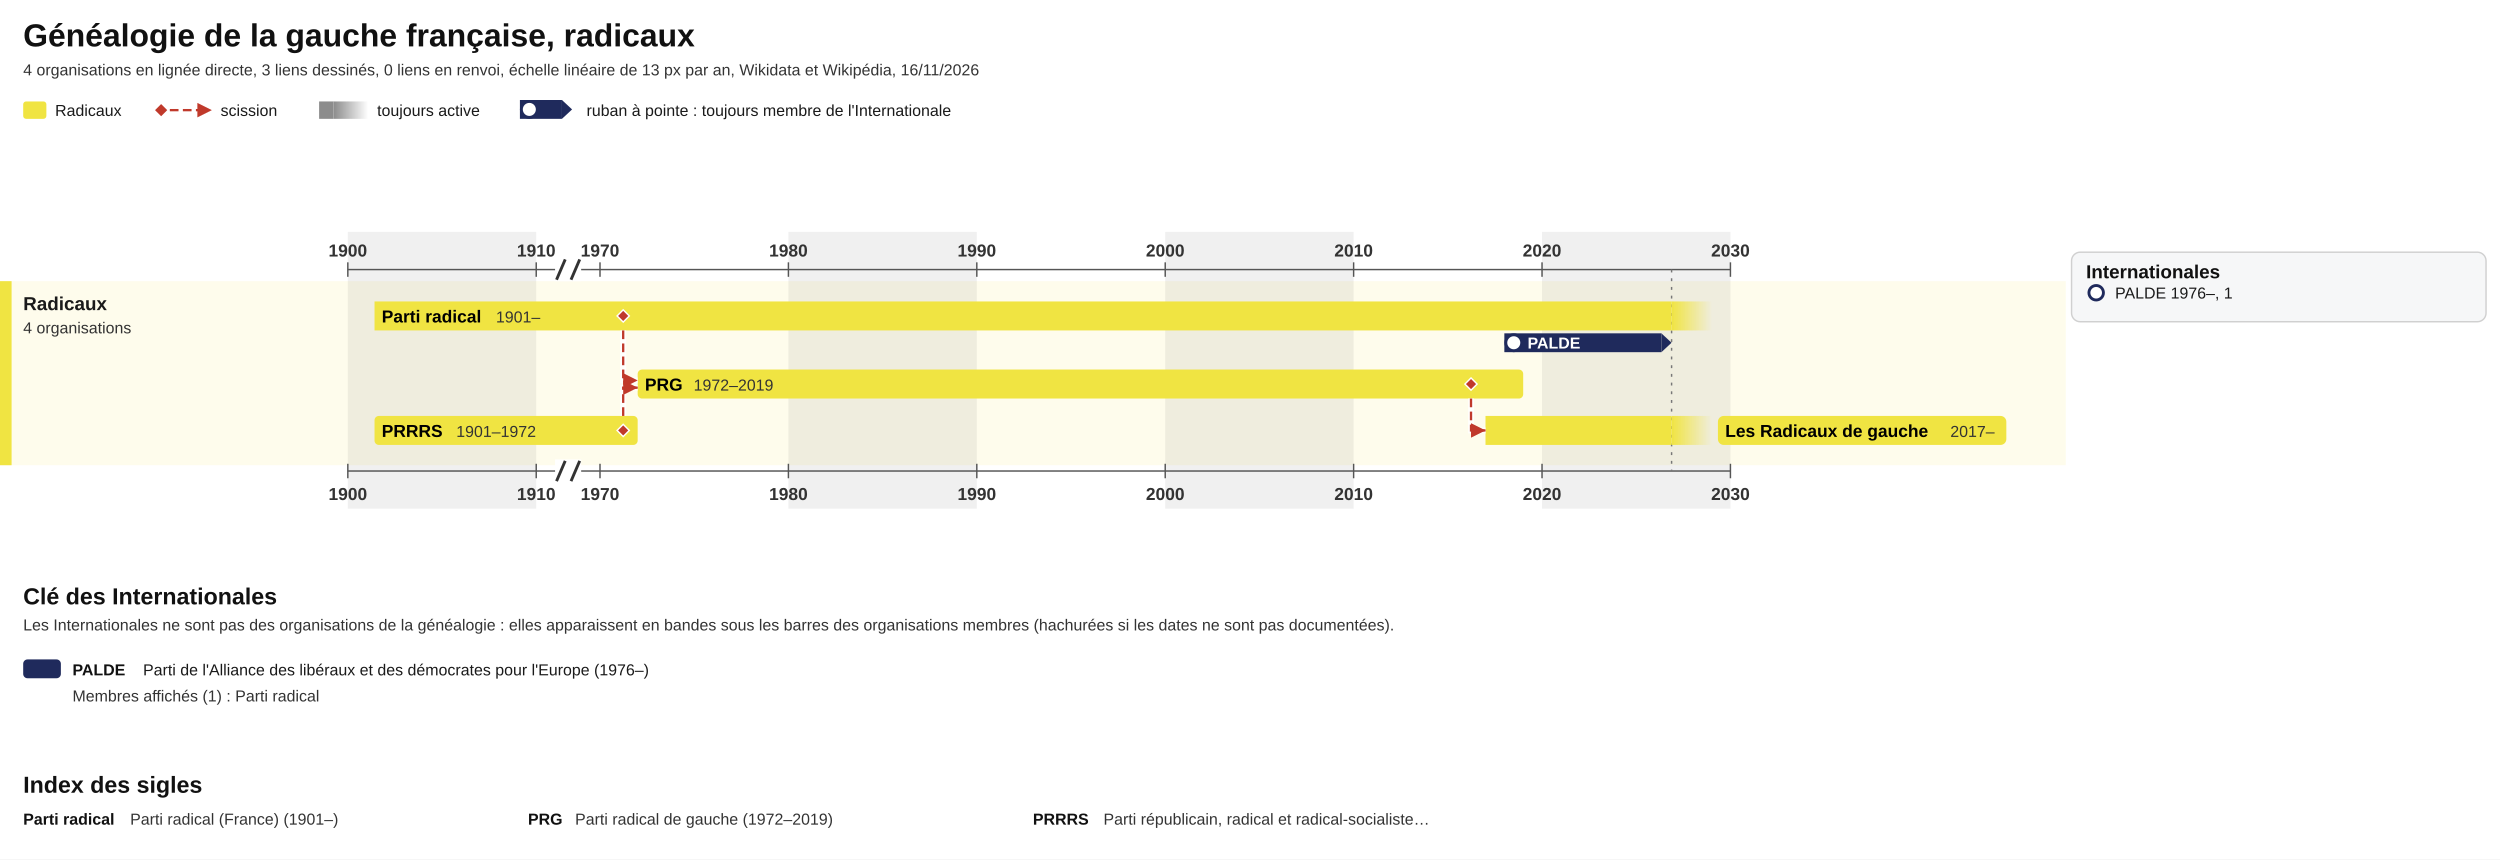
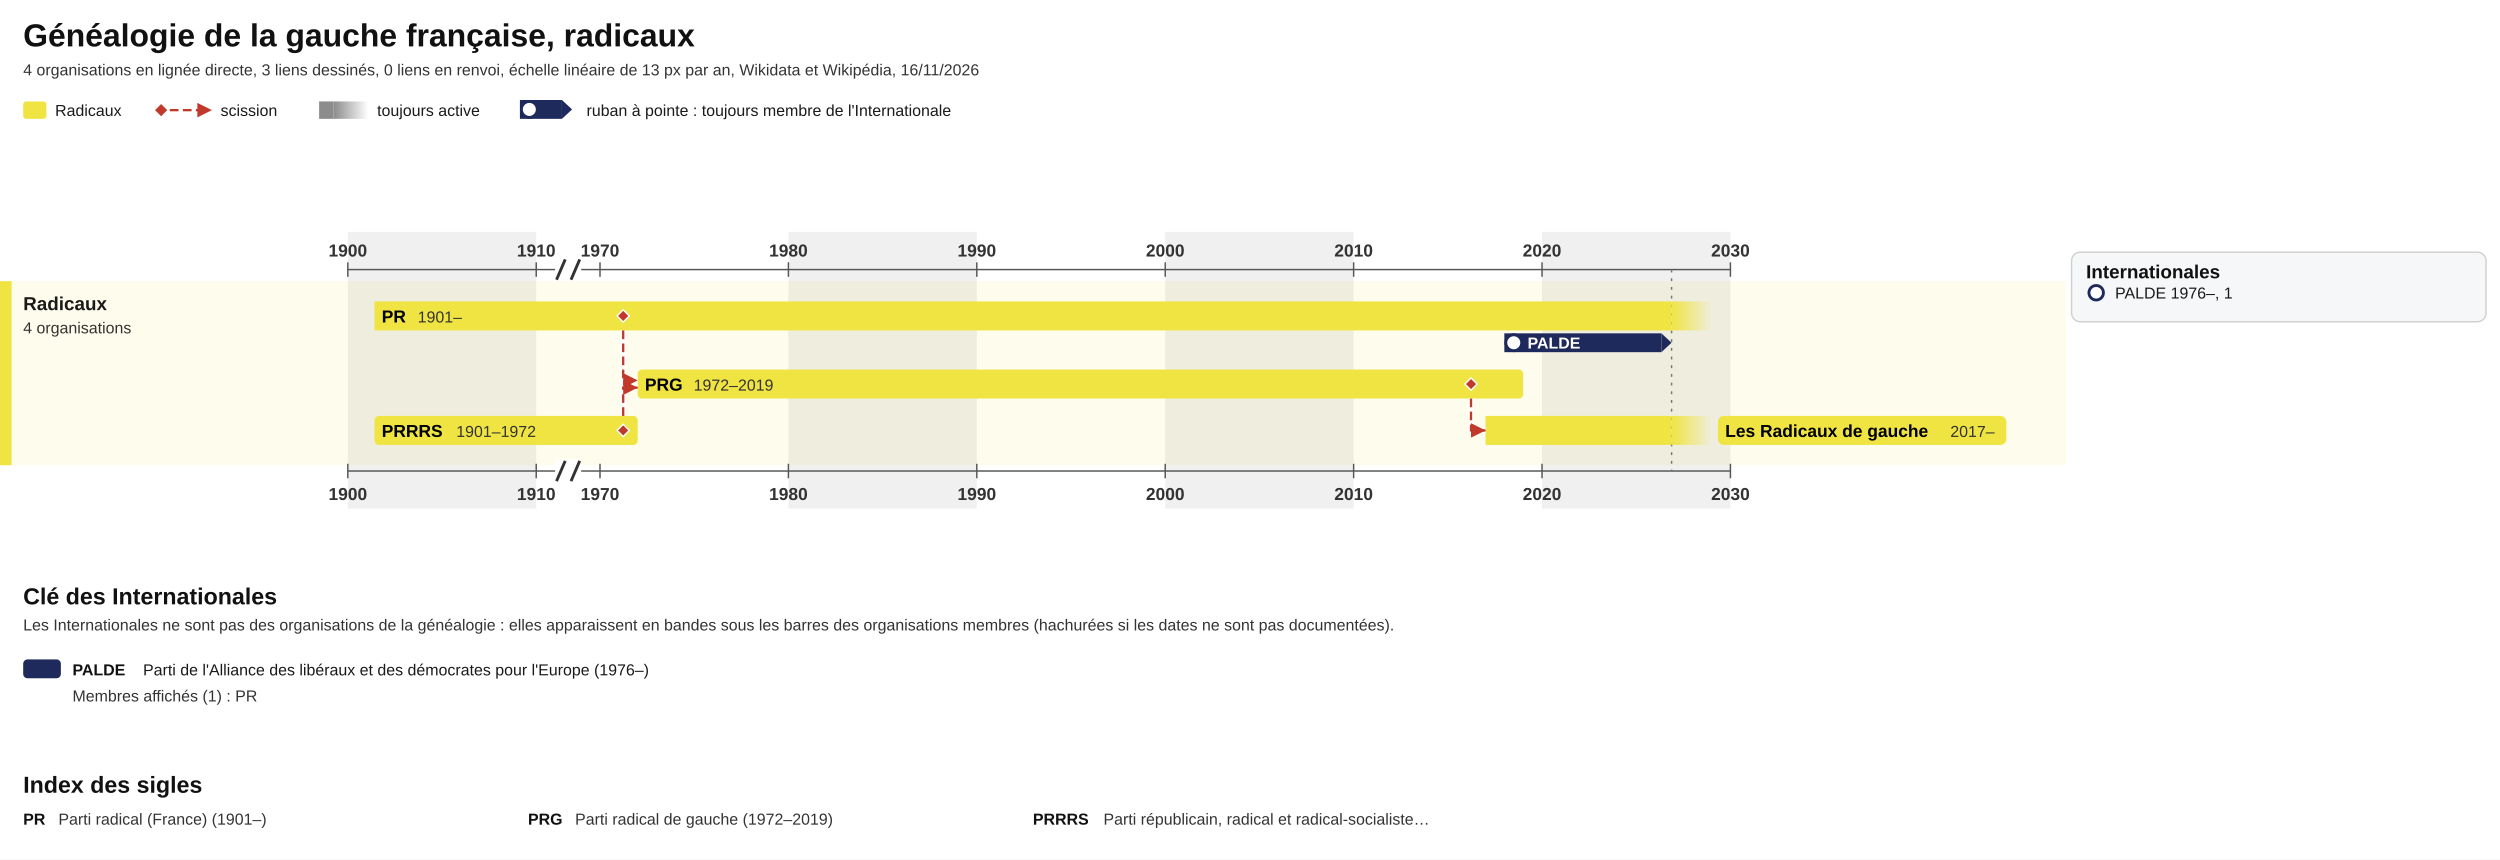
<svg xmlns="http://www.w3.org/2000/svg" id="arbre" width="1725" height="593" viewBox="0 0 1725 593" data-x0="240" data-t0="1900" data-ppa="13.0" data-aujourdhui="2026.8744" data-min-w="6" data-seuil-annees="40" data-seuil-voies="2" data-seuil-rangs="6" data-cassure="1910,1970" data-cassure-px="44" data-degrade="28" data-n-barres="4" data-vue-famille="oui" font-family="Arial, Helvetica, sans-serif">
  <defs>
+     <linearGradient id="g-8C8C8C">
+       <stop offset="0" stop-color="#8C8C8C" />
+       <stop offset="1" stop-color="#8C8C8C" stop-opacity="0" />
+     </linearGradient>
    <linearGradient id="g-F0E442">
      <stop offset="0" stop-color="#F0E442" />
      <stop offset="1" stop-color="#F0E442" stop-opacity="0" />
-     </linearGradient>
-     <linearGradient id="g-8C8C8C">
-       <stop offset="0" stop-color="#8C8C8C" />
-       <stop offset="1" stop-color="#8C8C8C" stop-opacity="0" />
    </linearGradient>
    <pattern id="h-332288" width="6" height="6" patternUnits="userSpaceOnUse" patternTransform="rotate(45)">
      <rect width="6" height="6" fill="#FFFFFF" />
      <rect width="3" height="6" fill="#332288" />
    </pattern>
  </defs>
  <rect width="1725" height="593" fill="#FFFFFF" />
  <g class="voie" data-voie="0" data-cle="radicaux">
    <rect class="fond-voie" x="0" y="194.0" width="1425.4" height="127.0" fill="#FEFCEC" />
    <rect class="bord-voie" x="0" y="194.0" width="8" height="127.0" fill="#F0E442" />
    <text x="16.0" y="214.0" font-size="13" font-family="Arial, Helvetica, sans-serif" font-weight="bold" fill="#1A1A1A" text-anchor="start" class="voie-t">Radicaux</text>
    <text x="16.0" y="230.0" font-size="11" font-family="Arial, Helvetica, sans-serif" fill="#333333" text-anchor="start" class="voie-t">4 organisations</text>
  </g>
  <rect class="bande-decennie" x="240.0" y="160.0" width="130.0" height="191.0" fill="#000000" fill-opacity="0.06" />
  <rect class="bande-decennie" x="544.0" y="160.0" width="130.0" height="191.0" fill="#000000" fill-opacity="0.06" />
  <rect class="bande-decennie" x="804.0" y="160.0" width="130.0" height="191.0" fill="#000000" fill-opacity="0.06" />
  <rect class="bande-decennie" x="1064.0" y="160.0" width="130.0" height="191.0" fill="#000000" fill-opacity="0.06" />
  <g class="axe-haut">
    <line x1="240.0" x2="1194.0" y1="186.0" y2="186.0" stroke="#555555" />
    <line x1="240.0" x2="240.0" y1="181.0" y2="191.0" stroke="#555555" />
    <text x="240.0" y="177.0" font-size="12" font-family="Arial, Helvetica, sans-serif" font-weight="bold" fill="#333333" text-anchor="middle" class="axe-t">1900</text>
    <line x1="370.0" x2="370.0" y1="181.0" y2="191.0" stroke="#555555" />
    <text x="370.0" y="177.0" font-size="12" font-family="Arial, Helvetica, sans-serif" font-weight="bold" fill="#333333" text-anchor="middle" class="axe-t">1910</text>
    <line x1="414.0" x2="414.0" y1="181.0" y2="191.0" stroke="#555555" />
    <text x="414.0" y="177.0" font-size="12" font-family="Arial, Helvetica, sans-serif" font-weight="bold" fill="#333333" text-anchor="middle" class="axe-t">1970</text>
    <line x1="544.0" x2="544.0" y1="181.0" y2="191.0" stroke="#555555" />
    <text x="544.0" y="177.0" font-size="12" font-family="Arial, Helvetica, sans-serif" font-weight="bold" fill="#333333" text-anchor="middle" class="axe-t">1980</text>
    <line x1="674.0" x2="674.0" y1="181.0" y2="191.0" stroke="#555555" />
    <text x="674.0" y="177.0" font-size="12" font-family="Arial, Helvetica, sans-serif" font-weight="bold" fill="#333333" text-anchor="middle" class="axe-t">1990</text>
    <line x1="804.0" x2="804.0" y1="181.0" y2="191.0" stroke="#555555" />
    <text x="804.0" y="177.0" font-size="12" font-family="Arial, Helvetica, sans-serif" font-weight="bold" fill="#333333" text-anchor="middle" class="axe-t">2000</text>
    <line x1="934.0" x2="934.0" y1="181.0" y2="191.0" stroke="#555555" />
    <text x="934.0" y="177.0" font-size="12" font-family="Arial, Helvetica, sans-serif" font-weight="bold" fill="#333333" text-anchor="middle" class="axe-t">2010</text>
    <line x1="1064.0" x2="1064.0" y1="181.0" y2="191.0" stroke="#555555" />
    <text x="1064.0" y="177.0" font-size="12" font-family="Arial, Helvetica, sans-serif" font-weight="bold" fill="#333333" text-anchor="middle" class="axe-t">2020</text>
    <line x1="1194.0" x2="1194.0" y1="181.0" y2="191.0" stroke="#555555" />
    <text x="1194.0" y="177.0" font-size="12" font-family="Arial, Helvetica, sans-serif" font-weight="bold" fill="#333333" text-anchor="middle" class="axe-t">2030</text>
    <rect x="383.0" y="178.0" width="18" height="16" fill="#FFFFFF" />
    <path d="M384.0 193.0 L390.0 179.0 M394.0 193.0 L400.0 179.0" stroke="#333333" stroke-width="2" />
  </g>
  <g class="axe-bas">
    <line x1="240.0" x2="1194.0" y1="325.0" y2="325.0" stroke="#555555" />
    <line x1="240.0" x2="240.0" y1="320.0" y2="330.0" stroke="#555555" />
    <text x="240.0" y="345.0" font-size="12" font-family="Arial, Helvetica, sans-serif" font-weight="bold" fill="#333333" text-anchor="middle" class="axe-t">1900</text>
    <line x1="370.0" x2="370.0" y1="320.0" y2="330.0" stroke="#555555" />
    <text x="370.0" y="345.0" font-size="12" font-family="Arial, Helvetica, sans-serif" font-weight="bold" fill="#333333" text-anchor="middle" class="axe-t">1910</text>
    <line x1="414.0" x2="414.0" y1="320.0" y2="330.0" stroke="#555555" />
    <text x="414.0" y="345.0" font-size="12" font-family="Arial, Helvetica, sans-serif" font-weight="bold" fill="#333333" text-anchor="middle" class="axe-t">1970</text>
    <line x1="544.0" x2="544.0" y1="320.0" y2="330.0" stroke="#555555" />
    <text x="544.0" y="345.0" font-size="12" font-family="Arial, Helvetica, sans-serif" font-weight="bold" fill="#333333" text-anchor="middle" class="axe-t">1980</text>
    <line x1="674.0" x2="674.0" y1="320.0" y2="330.0" stroke="#555555" />
    <text x="674.0" y="345.0" font-size="12" font-family="Arial, Helvetica, sans-serif" font-weight="bold" fill="#333333" text-anchor="middle" class="axe-t">1990</text>
    <line x1="804.0" x2="804.0" y1="320.0" y2="330.0" stroke="#555555" />
    <text x="804.0" y="345.0" font-size="12" font-family="Arial, Helvetica, sans-serif" font-weight="bold" fill="#333333" text-anchor="middle" class="axe-t">2000</text>
    <line x1="934.0" x2="934.0" y1="320.0" y2="330.0" stroke="#555555" />
    <text x="934.0" y="345.0" font-size="12" font-family="Arial, Helvetica, sans-serif" font-weight="bold" fill="#333333" text-anchor="middle" class="axe-t">2010</text>
    <line x1="1064.0" x2="1064.0" y1="320.0" y2="330.0" stroke="#555555" />
    <text x="1064.0" y="345.0" font-size="12" font-family="Arial, Helvetica, sans-serif" font-weight="bold" fill="#333333" text-anchor="middle" class="axe-t">2020</text>
    <line x1="1194.0" x2="1194.0" y1="320.0" y2="330.0" stroke="#555555" />
    <text x="1194.0" y="345.0" font-size="12" font-family="Arial, Helvetica, sans-serif" font-weight="bold" fill="#333333" text-anchor="middle" class="axe-t">2030</text>
    <rect x="383.0" y="317.0" width="18" height="16" fill="#FFFFFF" />
    <path d="M384.0 332.0 L390.0 318.0 M394.0 332.0 L400.0 318.0" stroke="#333333" stroke-width="2" />
  </g>
  <line x1="1153.4" x2="1153.4" y1="186.0" y2="325.0" stroke="#777777" stroke-dasharray="2 4" />
  <g class="contenu-voie" data-voie="0">
-     <g class="org" data-id="Q1542710" data-intl="Q25079" data-recherche="parti radical parti radical (france)">
+     <g class="org" data-id="Q1542710" data-intl="Q25079" data-recherche="pr parti radical (france)">
      <rect class="barre" data-id="Q1542710" data-debut="1901.4167" data-fin="actif" data-statut="actif_valide" data-majeure="oui" x="258.42" y="208.00" width="894.95" height="20" rx="0" fill="#F0E442" />
      <rect class="fin-ouverte" x="1153.37" y="208.00" width="28.00" height="20" fill="url(#g-F0E442)" />
    </g>
    <g class="org" data-id="Q427965" data-intl="" data-recherche="prg parti radical de gauche">
      <rect class="barre" data-id="Q427965" data-debut="1972.0000" data-fin="2019.0000" data-statut="fin_connue" data-majeure="oui" x="440.00" y="255.00" width="611.00" height="20" rx="3" fill="#F0E442" />
    </g>
    <g class="org" data-id="Q3141290" data-intl="" data-recherche="prrrs parti republicain, radical et radical-socialiste">
      <rect class="barre" data-id="Q3141290" data-debut="1901.4167" data-fin="1972.0000" data-statut="fin_connue" data-majeure="oui" x="258.42" y="287.00" width="181.58" height="20" rx="3" fill="#F0E442" />
    </g>
    <g class="org" data-id="Q55597872" data-intl="" data-recherche="les radicaux de gauche les radicaux de gauche">
      <rect class="barre" data-id="Q55597872" data-debut="2017.0000" data-fin="actif" data-statut="actif_valide" data-majeure="oui" x="1025.00" y="287.00" width="128.37" height="20" rx="0" fill="#F0E442" />
      <rect class="fin-ouverte" x="1153.37" y="287.00" width="28.00" height="20" fill="url(#g-F0E442)" />
    </g>
  </g>
  <g class="liens">
    <g class="lien" data-a="Q1542710" data-b="Q427965" data-rel="scission" data-annees="0.77" data-voies="0" data-rangs="1" data-majeur="" data-va="0" data-vb="0">
      <path class="halo geo" d="M430.00 228.00 L430.00 262.50 L440.00 262.50" data-geo="[[430.0, 228.0, 0], [430.0, 262.5, 0], [440.0, 262.5, 0]]" fill="none" stroke="#FFFFFF" stroke-width="4.1" stroke-opacity="0.85" />
      <path class="trait geo" d="M430.00 228.00 L430.00 262.50 L440.00 262.50" data-geo="[[430.0, 228.0, 0], [430.0, 262.5, 0], [440.0, 262.5, 0]]" fill="none" stroke="#C0392B" stroke-width="1.6" stroke-dasharray="6 3" />
      <polygon class="fleche geo" data-geo="[[440.0, 262.5, 0], [430.0, 257.5, 0], [430.0, 267.5, 0]]" points="440.00,262.50 430.00,257.50 430.00,267.50" fill="#C0392B" />
      <polygon class="marque-scission geo" points="430.00,213.80 434.20,218.00 430.00,222.20 425.80,218.00" fill="#C0392B" stroke="#FFFFFF" stroke-width="1" data-geo="[[430.00,213.80,0],[434.20,218.00,0],[430.00,222.20,0],[425.80,218.00,0]]" data-voie="0" />
    </g>
    <g class="lien" data-a="Q3141290" data-b="Q427965" data-rel="scission" data-annees="0.77" data-voies="0" data-rangs="1" data-majeur="" data-va="0" data-vb="0">
      <path class="halo geo" d="M430.00 287.00 L430.00 267.50 L440.00 267.50" data-geo="[[430.0, 287.0, 0], [430.0, 267.5, 0], [440.0, 267.5, 0]]" fill="none" stroke="#FFFFFF" stroke-width="4.1" stroke-opacity="0.85" />
      <path class="trait geo" d="M430.00 287.00 L430.00 267.50 L440.00 267.50" data-geo="[[430.0, 287.0, 0], [430.0, 267.5, 0], [440.0, 267.5, 0]]" fill="none" stroke="#C0392B" stroke-width="1.6" stroke-dasharray="6 3" />
      <polygon class="fleche geo" data-geo="[[440.0, 267.5, 0], [430.0, 262.5, 0], [430.0, 272.5, 0]]" points="440.00,267.50 430.00,262.50 430.00,272.50" fill="#C0392B" />
      <polygon class="marque-scission geo" points="430.00,292.80 434.20,297.00 430.00,301.20 425.80,297.00" fill="#C0392B" stroke="#FFFFFF" stroke-width="1" data-geo="[[430.00,292.80,0],[434.20,297.00,0],[430.00,301.20,0],[425.80,297.00,0]]" data-voie="0" />
    </g>
    <g class="lien" data-a="Q427965" data-b="Q55597872" data-rel="scission" data-annees="0.77" data-voies="0" data-rangs="1" data-majeur="" data-va="0" data-vb="0">
      <path class="halo geo" d="M1015.00 275.00 L1015.00 297.00 L1025.00 297.00" data-geo="[[1015.0, 275.0, 0], [1015.0, 297.0, 0], [1025.0, 297.0, 0]]" fill="none" stroke="#FFFFFF" stroke-width="4.1" stroke-opacity="0.85" />
      <path class="trait geo" d="M1015.00 275.00 L1015.00 297.00 L1025.00 297.00" data-geo="[[1015.0, 275.0, 0], [1015.0, 297.0, 0], [1025.0, 297.0, 0]]" fill="none" stroke="#C0392B" stroke-width="1.6" stroke-dasharray="6 3" />
      <polygon class="fleche geo" data-geo="[[1025.0, 297.0, 0], [1015.0, 292.0, 0], [1015.0, 302.0, 0]]" points="1025.00,297.00 1015.00,292.00 1015.00,302.00" fill="#C0392B" />
      <polygon class="marque-scission geo" points="1015.00,260.80 1019.20,265.00 1015.00,269.20 1010.80,265.00" fill="#C0392B" stroke="#FFFFFF" stroke-width="1" data-geo="[[1015.00,260.80,0],[1019.20,265.00,0],[1015.00,269.20,0],[1010.80,265.00,0]]" data-voie="0" />
    </g>
  </g>
  <g class="contenu-voie" data-voie="0">
-     <g class="org org-haut" data-id="Q1542710" data-intl="Q25079" data-recherche="parti radical parti radical (france)">
+     <g class="org org-haut" data-id="Q1542710" data-intl="Q25079" data-recherche="pr parti radical (france)">
      <g class="bande" data-intl="Q25079" data-parti="Q1542710" data-certitude="documentee" data-fin="membre">
        <rect class="bande-r" x="1038.00" y="230.00" width="108.37" height="13" fill="#1F2A5C" data-bbox="1038.00,230.00,115.37,13" />
        <polygon class="bande-pointe" points="1146.37,230.00 1153.37,236.50 1146.37,243.00" fill="#1F2A5C" />
        <circle class="medaillon" cx="1044.50" cy="236.50" r="5.50" fill="#FFFFFF" stroke="#1F2A5C" stroke-width="2" />
        <text x="1054.0" y="240.5" font-size="11" font-family="Arial, Helvetica, sans-serif" font-weight="bold" fill="#FFFFFF" text-anchor="start" class="bande-t" data-bbox="1054.00,231.00,42.70,12">PALDE</text>
      </g>
      <rect class="tag" data-id="Q1542710" data-dedans="oui" x="258.42" y="208.00" width="894.95" height="20" fill="none" data-bbox="258.42,208.00,894.95,20" />
-       <text x="263.4" y="222.5" font-size="12" font-family="Arial, Helvetica, sans-serif" font-weight="bold" fill="#000000" text-anchor="start" class="tag-t" data-org="Q1542710" data-bbox="263.42,211.50,73.76,13">Parti radical</text>
-       <text x="342.2" y="222.5" font-size="11" font-family="Arial, Helvetica, sans-serif" fill="#333333" text-anchor="start" class="tag-t" data-org="Q1542710" data-bbox="342.18,212.50,33.68,12">1901–</text>
+       <text x="263.4" y="222.5" font-size="12" font-family="Arial, Helvetica, sans-serif" font-weight="bold" fill="#000000" text-anchor="start" class="tag-t" data-org="Q1542710" data-bbox="263.42,211.50,19.76,13">PR</text>
+       <text x="288.2" y="222.5" font-size="11" font-family="Arial, Helvetica, sans-serif" fill="#333333" text-anchor="start" class="tag-t" data-org="Q1542710" data-bbox="288.18,212.50,33.68,12">1901–</text>
    </g>
    <g class="org org-haut" data-id="Q427965" data-intl="" data-recherche="prg parti radical de gauche">
      <rect class="tag" data-id="Q427965" data-dedans="oui" x="440.00" y="255.00" width="611.00" height="20" fill="none" data-bbox="440.00,255.00,611.00,20" />
      <text x="445.0" y="269.5" font-size="12" font-family="Arial, Helvetica, sans-serif" font-weight="bold" fill="#000000" text-anchor="start" class="tag-t" data-org="Q427965" data-bbox="445.00,258.50,28.64,13">PRG</text>
      <text x="478.6" y="269.5" font-size="11" font-family="Arial, Helvetica, sans-serif" fill="#333333" text-anchor="start" class="tag-t" data-org="Q427965" data-bbox="478.64,259.50,59.20,12">1972–2019</text>
    </g>
    <g class="org org-haut" data-id="Q3141290" data-intl="" data-recherche="prrrs parti republicain, radical et radical-socialiste">
      <rect class="tag" data-id="Q3141290" data-dedans="oui" x="258.42" y="287.00" width="181.58" height="20" fill="none" data-bbox="258.42,287.00,181.58,20" />
      <text x="263.4" y="301.5" font-size="12" font-family="Arial, Helvetica, sans-serif" font-weight="bold" fill="#000000" text-anchor="start" class="tag-t" data-org="Q3141290" data-bbox="263.42,290.50,46.40,13">PRRRS</text>
      <text x="314.8" y="301.5" font-size="11" font-family="Arial, Helvetica, sans-serif" fill="#333333" text-anchor="start" class="tag-t" data-org="Q3141290" data-bbox="314.82,291.50,59.20,12">1901–1972</text>
    </g>
    <g class="org org-haut" data-id="Q55597872" data-intl="" data-recherche="les radicaux de gauche les radicaux de gauche">
      <rect class="tag-fond" x="1185.37" y="287.00" width="199.00" height="20" rx="4" fill="#F0E442" />
      <rect class="tag" data-id="Q55597872" data-dedans="" x="1185.37" y="287.00" width="199.00" height="20" fill="none" data-bbox="1185.37,287.00,199.00,20" />
      <text x="1190.4" y="301.5" font-size="12" font-family="Arial, Helvetica, sans-serif" font-weight="bold" fill="#000000" text-anchor="start" class="tag-t" data-org="Q55597872" data-bbox="1190.37,290.50,150.32,13">Les Radicaux de gauche</text>
      <text x="1345.7" y="301.5" font-size="11" font-family="Arial, Helvetica, sans-serif" fill="#333333" text-anchor="start" class="tag-t" data-org="Q55597872" data-bbox="1345.69,291.50,33.68,12">2017–</text>
    </g>
  </g>
  <g class="cle-compacte">
    <rect x="1429.368" y="174" width="286" height="48" rx="6" fill="#F6F7F8" stroke="#D0D0D0" />
    <text x="1439.4" y="192.0" font-size="13" font-family="Arial, Helvetica, sans-serif" font-weight="bold" fill="#111111" text-anchor="start" class="cle-t">Internationales</text>
    <circle class="medaillon" cx="1446.368" cy="202" r="5" fill="#FFFFFF" stroke="#1F2A5C" stroke-width="2" />
    <text x="1459.4" y="206.0" font-size="11" font-family="Arial, Helvetica, sans-serif" fill="#1A1A1A" text-anchor="start" class="cle-t">PALDE  1976–, 1</text>
  </g>
  <g class="legende">
    <text x="16.0" y="32.0" font-size="22" font-family="Arial, Helvetica, sans-serif" font-weight="bold" fill="#111111" text-anchor="start" class="legende-t">Généalogie de la gauche française, radicaux</text>
    <text x="16.0" y="52.0" font-size="11" font-family="Arial, Helvetica, sans-serif" fill="#333333" text-anchor="start" class="legende-t">4 organisations en lignée directe, 3 liens dessinés, 0 liens en renvoi, échelle linéaire de 13 px par an, Wikidata et Wikipédia, 16/11/2026</text>
    <rect x="16" y="70" width="16" height="12" rx="2" fill="#F0E442" />
    <text x="38.0" y="80.0" font-size="11" font-family="Arial, Helvetica, sans-serif" fill="#1A1A1A" text-anchor="start" class="legende-t">Radicaux</text>
    <path d="M108.18 76 H138.18" stroke="#C0392B" stroke-width="1.6" stroke-dasharray="6 3" fill="none" />
    <polygon points="146.18,76 136.18,71 136.18,81" fill="#C0392B" />
    <polygon points="111.18,71.8 115.38,76 111.18,80.2 106.98,76" fill="#C0392B" />
    <text x="152.2" y="80.0" font-size="11" font-family="Arial, Helvetica, sans-serif" fill="#1A1A1A" text-anchor="start" class="legende-t">scission</text>
    <rect x="220.18" y="70" width="10" height="12" fill="#8C8C8C" />
    <rect x="230.18" y="70" width="24" height="12" fill="url(#g-8C8C8C)" />
    <text x="260.2" y="80.0" font-size="11" font-family="Arial, Helvetica, sans-serif" fill="#1A1A1A" text-anchor="start" class="legende-t">toujours active</text>
    <rect x="358.74" y="69" width="29" height="13" fill="#1F2A5C" />
    <polygon points="387.74,69 394.74,75.5 387.74,82" fill="#1F2A5C" />
    <circle class="medaillon" cx="365.24" cy="75.5" r="5.5" fill="#FFFFFF" stroke="#1F2A5C" stroke-width="2" />
    <text x="404.7" y="80.0" font-size="11" font-family="Arial, Helvetica, sans-serif" fill="#1A1A1A" text-anchor="start" class="legende-t">ruban à pointe : toujours membre de l'Internationale</text>
  </g>
  <g class="cle-internationales" transform="translate(0,387)">
    <text x="16.0" y="30.0" font-size="16" font-family="Arial, Helvetica, sans-serif" font-weight="bold" fill="#111111" text-anchor="start" class="cle-t">Clé des Internationales</text>
    <text x="16.0" y="48.0" font-size="11" font-family="Arial, Helvetica, sans-serif" fill="#333333" text-anchor="start" class="cle-t">Les Internationales ne sont pas des organisations de la généalogie : elles apparaissent en bandes sous les barres des organisations membres (hachurées si les dates ne sont pas documentées).</text>
    <g class="entree-cle" data-intl="Q25079">
      <rect x="16" y="68" width="26" height="13" rx="3" fill="#1F2A5C" />
      <text x="50.0" y="79.0" font-size="11" font-family="Arial, Helvetica, sans-serif" font-weight="bold" fill="#111111" text-anchor="start" class="cle-t">PALDE</text>
      <text x="98.7" y="79.0" font-size="11" font-family="Arial, Helvetica, sans-serif" fill="#1A1A1A" text-anchor="start" class="cle-t">Parti de l'Alliance des libéraux et des démocrates pour l'Europe (1976–)</text>
-       <text x="50.0" y="97.0" font-size="11" font-family="Arial, Helvetica, sans-serif" fill="#333333" text-anchor="start" class="cle-t">Membres affichés (1) : Parti radical</text>
+       <text x="50.0" y="97.0" font-size="11" font-family="Arial, Helvetica, sans-serif" fill="#333333" text-anchor="start" class="cle-t">Membres affichés (1) : PR</text>
    </g>
  </g>
  <g class="index-sigles" transform="translate(0,517)">
    <text x="16.0" y="30.0" font-size="16" font-family="Arial, Helvetica, sans-serif" font-weight="bold" fill="#111111" text-anchor="start" class="cle-t">Index des sigles</text>
-     <text x="16.0" y="52.0" font-size="11" font-family="Arial, Helvetica, sans-serif" font-weight="bold" fill="#111111" text-anchor="start" class="cle-t">Parti radical</text>
-     <text x="89.8" y="52.0" font-size="11" font-family="Arial, Helvetica, sans-serif" fill="#333333" text-anchor="start" class="cle-t">Parti radical (France) (1901–)</text>
+     <text x="16.0" y="52.0" font-size="11" font-family="Arial, Helvetica, sans-serif" font-weight="bold" fill="#111111" text-anchor="start" class="cle-t">PR</text>
+     <text x="40.3" y="52.0" font-size="11" font-family="Arial, Helvetica, sans-serif" fill="#333333" text-anchor="start" class="cle-t">Parti radical (France) (1901–)</text>
    <text x="364.3" y="52.0" font-size="11" font-family="Arial, Helvetica, sans-serif" font-weight="bold" fill="#111111" text-anchor="start" class="cle-t">PRG</text>
    <text x="396.8" y="52.0" font-size="11" font-family="Arial, Helvetica, sans-serif" fill="#333333" text-anchor="start" class="cle-t">Parti radical de gauche (1972–2019)</text>
    <text x="712.7" y="52.0" font-size="11" font-family="Arial, Helvetica, sans-serif" font-weight="bold" fill="#111111" text-anchor="start" class="cle-t">PRRRS</text>
    <text x="761.4" y="52.0" font-size="11" font-family="Arial, Helvetica, sans-serif" fill="#333333" text-anchor="start" class="cle-t">Parti républicain, radical et radical-socialiste…</text>
  </g>
</svg>
